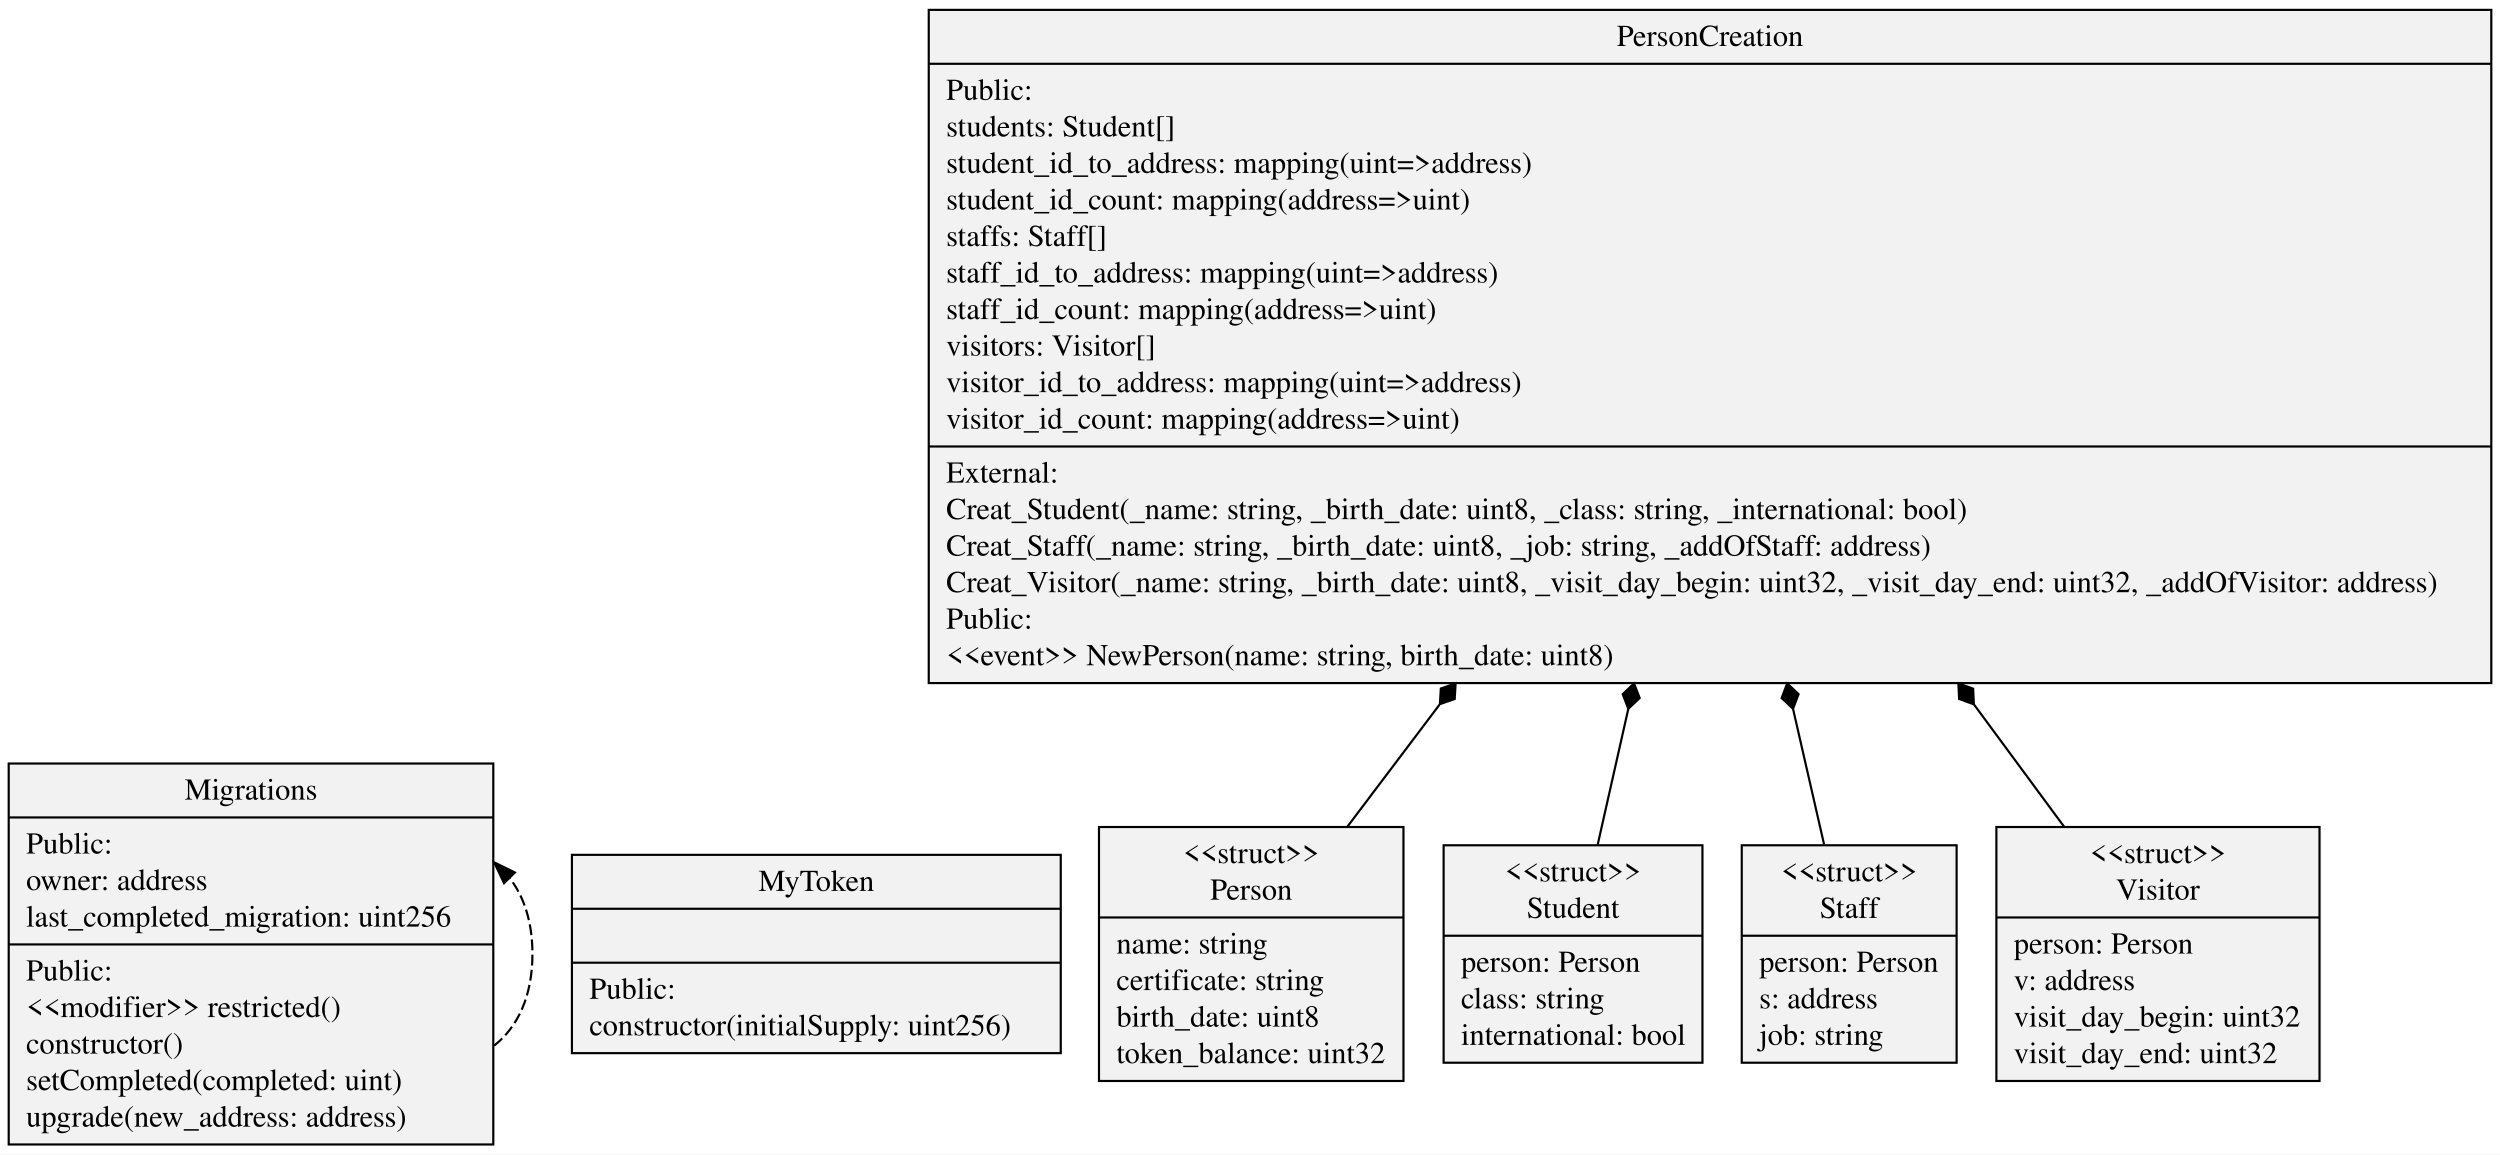
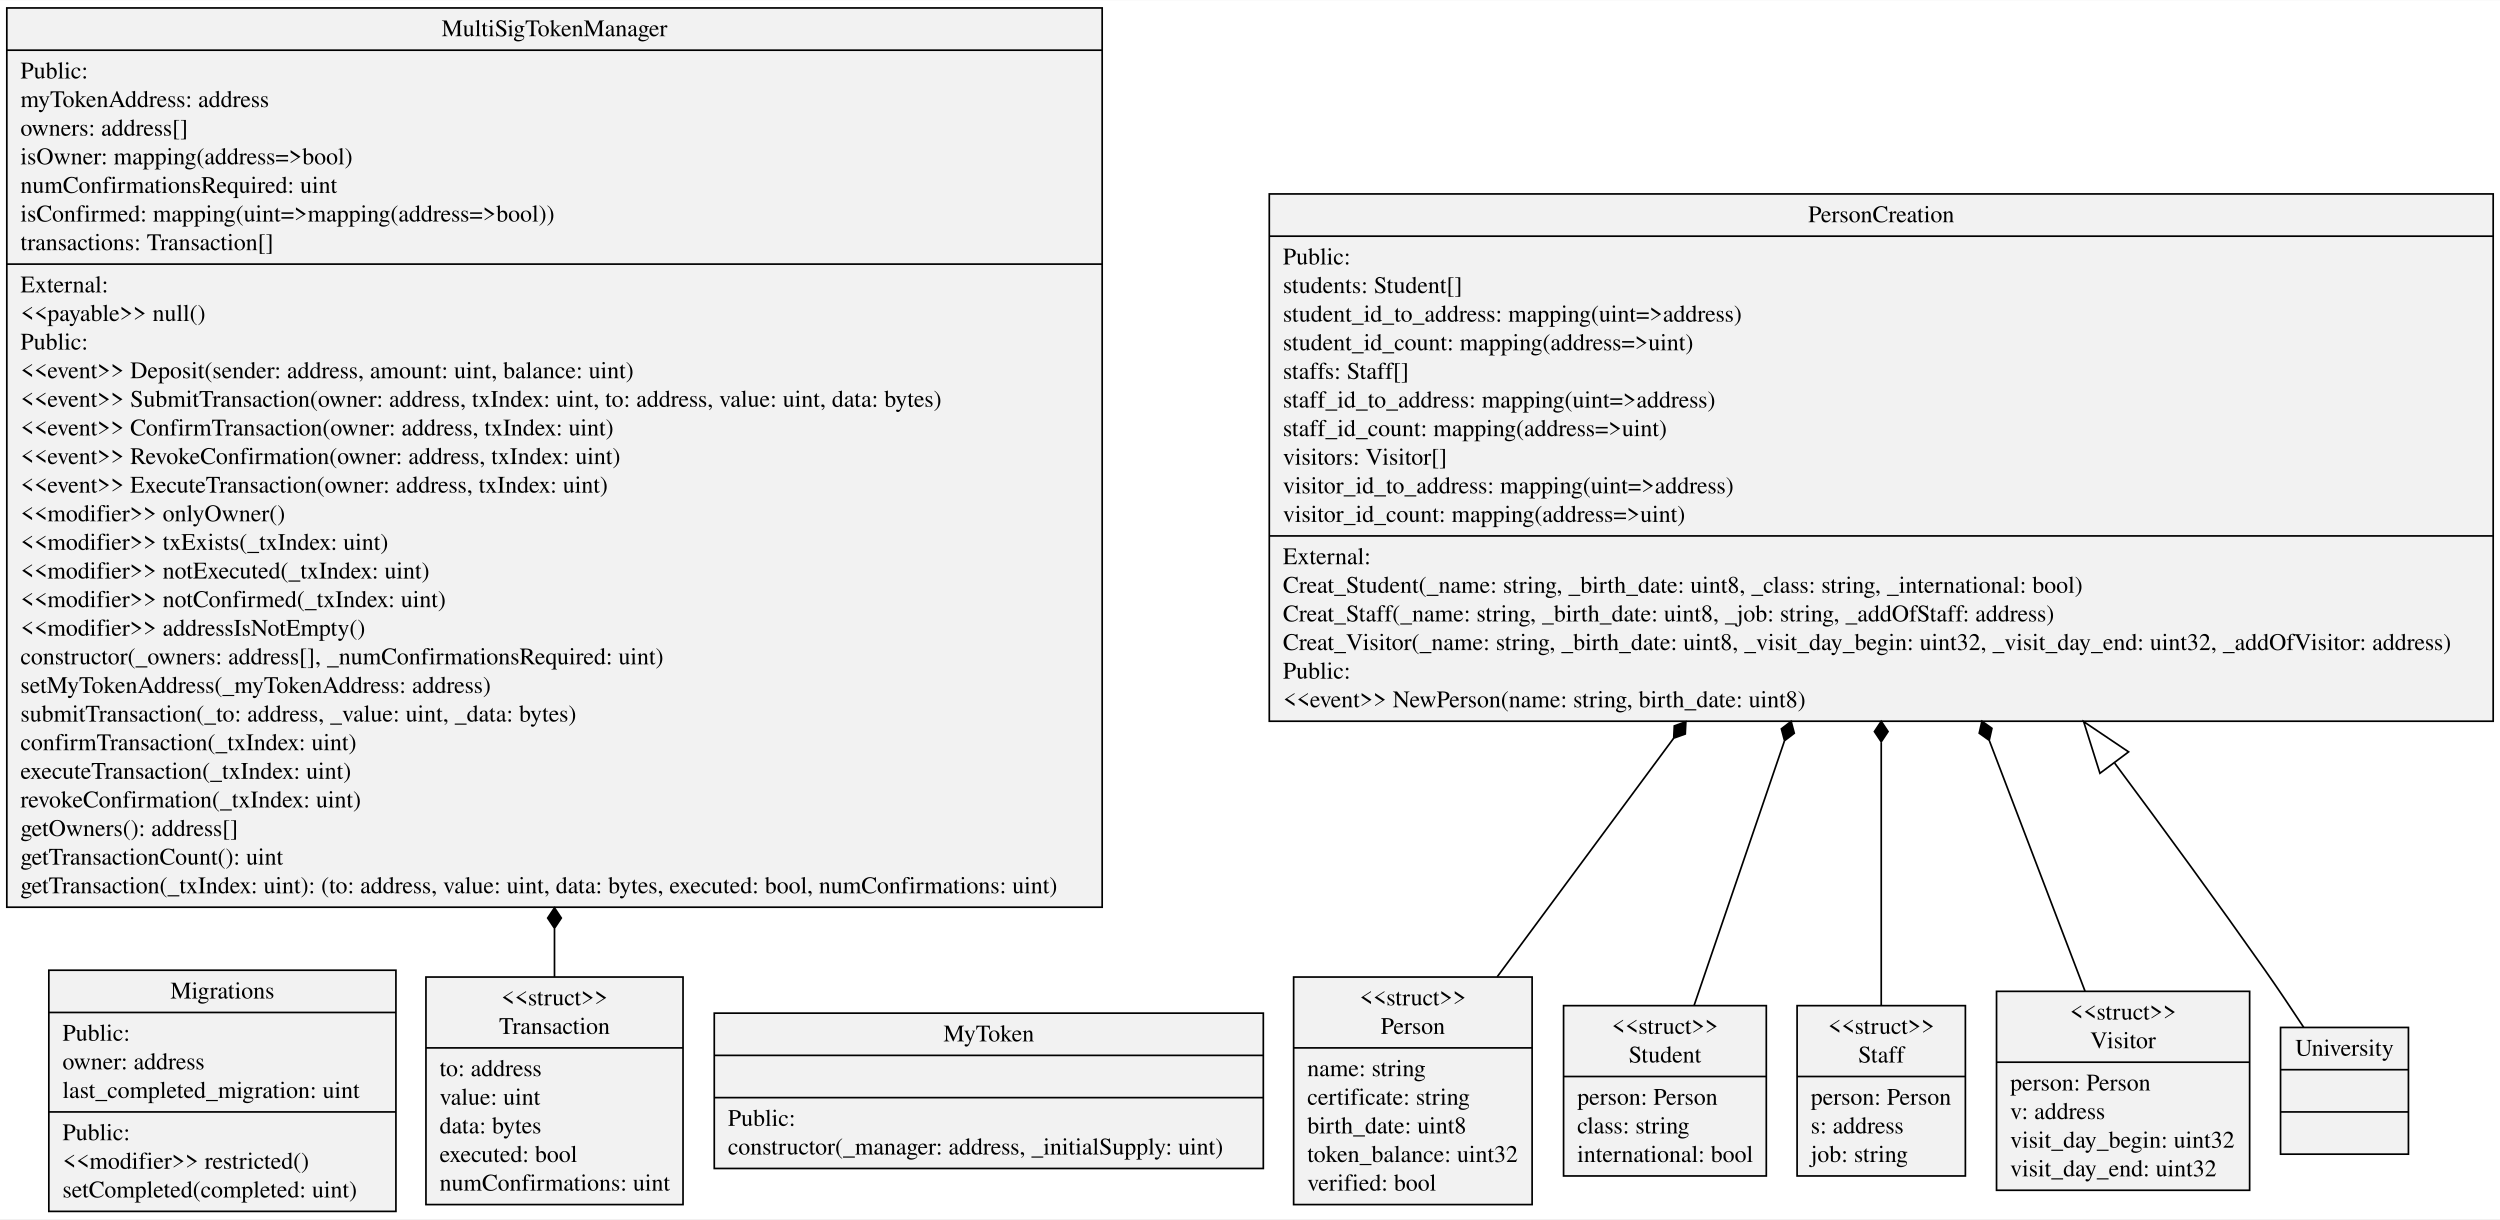
- <svg xmlns="http://www.w3.org/2000/svg" width="1150pt" height="531pt" viewBox="0.00 0.00 1149.74 530.80">
-   <g id="graph0" class="graph" transform="scale(1 1) rotate(0) translate(4 526.8)">
-     <polygon fill="#ffffff" stroke="transparent" points="-4,4 -4,-526.8 1145.739,-526.8 1145.739,4 -4,4" />
+ <svg xmlns="http://www.w3.org/2000/svg" width="1468pt" height="716pt" viewBox="0.00 0.00 1467.88 715.60">
+   <g id="graph0" class="graph" transform="scale(1 1) rotate(0) translate(4 711.6)">
+     <polygon fill="#ffffff" stroke="transparent" points="-4,4 -4,-711.6 1463.878,-711.6 1463.878,4 -4,4" />
    <g id="node1" class="node">
-       <polygon fill="#f2f2f2" stroke="#000000" points="0,-.5 0,-175.7 222.865,-175.7 222.865,-.5 0,-.5" />
-       <text text-anchor="middle" x="111.433" y="-159.1" font-family="Times,serif" font-size="14.00" fill="#000000">Migrations</text>
-       <polyline fill="none" stroke="#000000" points="0,-150.9 222.865,-150.9 " />
-       <text text-anchor="start" x="8" y="-134.3" font-family="Times,serif" font-size="14.00" fill="#000000">Public:</text>
-       <text text-anchor="start" x="8" y="-117.5" font-family="Times,serif" font-size="14.00" fill="#000000">   owner: address</text>
-       <text text-anchor="start" x="8" y="-100.7" font-family="Times,serif" font-size="14.00" fill="#000000">   last_completed_migration: uint256</text>
-       <polyline fill="none" stroke="#000000" points="0,-92.5 222.865,-92.5 " />
-       <text text-anchor="start" x="8" y="-75.9" font-family="Times,serif" font-size="14.00" fill="#000000">Public:</text>
-       <text text-anchor="start" x="8" y="-59.1" font-family="Times,serif" font-size="14.00" fill="#000000">    &lt;&lt;modifier&gt;&gt; restricted()</text>
-       <text text-anchor="start" x="8" y="-42.3" font-family="Times,serif" font-size="14.00" fill="#000000">    constructor()</text>
-       <text text-anchor="start" x="8" y="-25.5" font-family="Times,serif" font-size="14.00" fill="#000000">    setCompleted(completed: uint)</text>
-       <text text-anchor="start" x="8" y="-8.7" font-family="Times,serif" font-size="14.00" fill="#000000">    upgrade(new_address: address)</text>
+       <polygon fill="#f2f2f2" stroke="#000000" points="24.673,-.5 24.673,-142.1 228.469,-142.1 228.469,-.5 24.673,-.5" />
+       <text text-anchor="middle" x="126.571" y="-125.5" font-family="Times,serif" font-size="14.00" fill="#000000">Migrations</text>
+       <polyline fill="none" stroke="#000000" points="24.673,-117.3 228.469,-117.3 " />
+       <text text-anchor="start" x="32.673" y="-100.7" font-family="Times,serif" font-size="14.00" fill="#000000">Public:</text>
+       <text text-anchor="start" x="32.673" y="-83.9" font-family="Times,serif" font-size="14.00" fill="#000000">   owner: address</text>
+       <text text-anchor="start" x="32.673" y="-67.1" font-family="Times,serif" font-size="14.00" fill="#000000">   last_completed_migration: uint</text>
+       <polyline fill="none" stroke="#000000" points="24.673,-58.9 228.469,-58.9 " />
+       <text text-anchor="start" x="32.673" y="-42.3" font-family="Times,serif" font-size="14.00" fill="#000000">Public:</text>
+       <text text-anchor="start" x="32.673" y="-25.5" font-family="Times,serif" font-size="14.00" fill="#000000">    &lt;&lt;modifier&gt;&gt; restricted()</text>
+       <text text-anchor="start" x="32.673" y="-8.7" font-family="Times,serif" font-size="14.00" fill="#000000">    setCompleted(completed: uint)</text>
+     </g>
+     <g id="node2" class="node">
+       <polygon fill="#f2f2f2" stroke="#000000" points="0,-179.1 0,-707.1 643.143,-707.1 643.143,-179.1 0,-179.1" />
+       <text text-anchor="middle" x="321.571" y="-690.5" font-family="Times,serif" font-size="14.00" fill="#000000">MultiSigTokenManager</text>
+       <polyline fill="none" stroke="#000000" points="0,-682.3 643.143,-682.3 " />
+       <text text-anchor="start" x="8" y="-665.7" font-family="Times,serif" font-size="14.00" fill="#000000">Public:</text>
+       <text text-anchor="start" x="8" y="-648.9" font-family="Times,serif" font-size="14.00" fill="#000000">   myTokenAddress: address</text>
+       <text text-anchor="start" x="8" y="-632.1" font-family="Times,serif" font-size="14.00" fill="#000000">   owners: address[]</text>
+       <text text-anchor="start" x="8" y="-615.3" font-family="Times,serif" font-size="14.00" fill="#000000">   isOwner: mapping(address=&gt;bool)</text>
+       <text text-anchor="start" x="8" y="-598.5" font-family="Times,serif" font-size="14.00" fill="#000000">   numConfirmationsRequired: uint</text>
+       <text text-anchor="start" x="8" y="-581.7" font-family="Times,serif" font-size="14.00" fill="#000000">   isConfirmed: mapping(uint=&gt;mapping(address=&gt;bool))</text>
+       <text text-anchor="start" x="8" y="-564.9" font-family="Times,serif" font-size="14.00" fill="#000000">   transactions: Transaction[]</text>
+       <polyline fill="none" stroke="#000000" points="0,-556.7 643.143,-556.7 " />
+       <text text-anchor="start" x="8" y="-540.1" font-family="Times,serif" font-size="14.00" fill="#000000">External:</text>
+       <text text-anchor="start" x="8" y="-523.3" font-family="Times,serif" font-size="14.00" fill="#000000">    &lt;&lt;payable&gt;&gt; null()</text>
+       <text text-anchor="start" x="8" y="-506.5" font-family="Times,serif" font-size="14.00" fill="#000000">Public:</text>
+       <text text-anchor="start" x="8" y="-489.7" font-family="Times,serif" font-size="14.00" fill="#000000">    &lt;&lt;event&gt;&gt; Deposit(sender: address, amount: uint, balance: uint)</text>
+       <text text-anchor="start" x="8" y="-472.9" font-family="Times,serif" font-size="14.00" fill="#000000">    &lt;&lt;event&gt;&gt; SubmitTransaction(owner: address, txIndex: uint, to: address, value: uint, data: bytes)</text>
+       <text text-anchor="start" x="8" y="-456.1" font-family="Times,serif" font-size="14.00" fill="#000000">    &lt;&lt;event&gt;&gt; ConfirmTransaction(owner: address, txIndex: uint)</text>
+       <text text-anchor="start" x="8" y="-439.3" font-family="Times,serif" font-size="14.00" fill="#000000">    &lt;&lt;event&gt;&gt; RevokeConfirmation(owner: address, txIndex: uint)</text>
+       <text text-anchor="start" x="8" y="-422.5" font-family="Times,serif" font-size="14.00" fill="#000000">    &lt;&lt;event&gt;&gt; ExecuteTransaction(owner: address, txIndex: uint)</text>
+       <text text-anchor="start" x="8" y="-405.7" font-family="Times,serif" font-size="14.00" fill="#000000">    &lt;&lt;modifier&gt;&gt; onlyOwner()</text>
+       <text text-anchor="start" x="8" y="-388.9" font-family="Times,serif" font-size="14.00" fill="#000000">    &lt;&lt;modifier&gt;&gt; txExists(_txIndex: uint)</text>
+       <text text-anchor="start" x="8" y="-372.1" font-family="Times,serif" font-size="14.00" fill="#000000">    &lt;&lt;modifier&gt;&gt; notExecuted(_txIndex: uint)</text>
+       <text text-anchor="start" x="8" y="-355.3" font-family="Times,serif" font-size="14.00" fill="#000000">    &lt;&lt;modifier&gt;&gt; notConfirmed(_txIndex: uint)</text>
+       <text text-anchor="start" x="8" y="-338.5" font-family="Times,serif" font-size="14.00" fill="#000000">    &lt;&lt;modifier&gt;&gt; addressIsNotEmpty()</text>
+       <text text-anchor="start" x="8" y="-321.7" font-family="Times,serif" font-size="14.00" fill="#000000">    constructor(_owners: address[], _numConfirmationsRequired: uint)</text>
+       <text text-anchor="start" x="8" y="-304.9" font-family="Times,serif" font-size="14.00" fill="#000000">    setMyTokenAddress(_myTokenAddress: address)</text>
+       <text text-anchor="start" x="8" y="-288.1" font-family="Times,serif" font-size="14.00" fill="#000000">    submitTransaction(_to: address, _value: uint, _data: bytes)</text>
+       <text text-anchor="start" x="8" y="-271.3" font-family="Times,serif" font-size="14.00" fill="#000000">    confirmTransaction(_txIndex: uint)</text>
+       <text text-anchor="start" x="8" y="-254.5" font-family="Times,serif" font-size="14.00" fill="#000000">    executeTransaction(_txIndex: uint)</text>
+       <text text-anchor="start" x="8" y="-237.7" font-family="Times,serif" font-size="14.00" fill="#000000">    revokeConfirmation(_txIndex: uint)</text>
+       <text text-anchor="start" x="8" y="-220.9" font-family="Times,serif" font-size="14.00" fill="#000000">    getOwners(): address[]</text>
+       <text text-anchor="start" x="8" y="-204.1" font-family="Times,serif" font-size="14.00" fill="#000000">    getTransactionCount(): uint</text>
+       <text text-anchor="start" x="8" y="-187.3" font-family="Times,serif" font-size="14.00" fill="#000000">    getTransaction(_txIndex: uint): (to: address, value: uint, data: bytes, executed: bool, numConfirmations: uint)</text>
+     </g>
+     <g id="node3" class="node">
+       <polygon fill="#f2f2f2" stroke="#000000" points="246.1,-4.5 246.1,-138.1 397.042,-138.1 397.042,-4.5 246.1,-4.5" />
+       <text text-anchor="middle" x="321.571" y="-121.5" font-family="Times,serif" font-size="14.00" fill="#000000">&lt;&lt;struct&gt;&gt;</text>
+       <text text-anchor="middle" x="321.571" y="-104.7" font-family="Times,serif" font-size="14.00" fill="#000000">Transaction</text>
+       <polyline fill="none" stroke="#000000" points="246.1,-96.5 397.042,-96.5 " />
+       <text text-anchor="start" x="254.1" y="-79.9" font-family="Times,serif" font-size="14.00" fill="#000000">to: address</text>
+       <text text-anchor="start" x="254.1" y="-63.1" font-family="Times,serif" font-size="14.00" fill="#000000">value: uint</text>
+       <text text-anchor="start" x="254.1" y="-46.3" font-family="Times,serif" font-size="14.00" fill="#000000">data: bytes</text>
+       <text text-anchor="start" x="254.1" y="-29.5" font-family="Times,serif" font-size="14.00" fill="#000000">executed: bool</text>
+       <text text-anchor="start" x="254.1" y="-12.7" font-family="Times,serif" font-size="14.00" fill="#000000">numConfirmations: uint</text>
+     </g>
+     <g id="edge1" class="edge">
+       <path fill="none" stroke="#000000" d="M321.571,-138.2C321.571,-147.044 321.571,-156.507 321.571,-166.428" />
+       <polygon fill="#000000" stroke="#000000" points="321.571,-166.745 325.571,-172.745 321.571,-178.745 317.571,-172.745 321.571,-166.745" />
+     </g>
+     <g id="node4" class="node">
+       <polygon fill="#f2f2f2" stroke="#000000" points="415.384,-25.7 415.384,-116.9 737.759,-116.9 737.759,-25.7 415.384,-25.7" />
+       <text text-anchor="middle" x="576.571" y="-100.3" font-family="Times,serif" font-size="14.00" fill="#000000">MyToken</text>
+       <polyline fill="none" stroke="#000000" points="415.384,-92.1 737.759,-92.1 " />
+       <text text-anchor="middle" x="576.571" y="-75.5" font-family="Times,serif" font-size="14.00" fill="#000000"> </text>
+       <polyline fill="none" stroke="#000000" points="415.384,-67.3 737.759,-67.3 " />
+       <text text-anchor="start" x="423.384" y="-50.7" font-family="Times,serif" font-size="14.00" fill="#000000">Public:</text>
+       <text text-anchor="start" x="423.384" y="-33.9" font-family="Times,serif" font-size="14.00" fill="#000000">    constructor(_manager: address, _initialSupply: uint)</text>
+     </g>
+     <g id="node5" class="node">
+       <polygon fill="#f2f2f2" stroke="#000000" points="741.265,-288.3 741.265,-597.9 1459.878,-597.9 1459.878,-288.3 741.265,-288.3" />
+       <text text-anchor="middle" x="1100.571" y="-581.3" font-family="Times,serif" font-size="14.00" fill="#000000">PersonCreation</text>
+       <polyline fill="none" stroke="#000000" points="741.265,-573.1 1459.878,-573.1 " />
+       <text text-anchor="start" x="749.265" y="-556.5" font-family="Times,serif" font-size="14.00" fill="#000000">Public:</text>
+       <text text-anchor="start" x="749.265" y="-539.7" font-family="Times,serif" font-size="14.00" fill="#000000">   students: Student[]</text>
+       <text text-anchor="start" x="749.265" y="-522.9" font-family="Times,serif" font-size="14.00" fill="#000000">   student_id_to_address: mapping(uint=&gt;address)</text>
+       <text text-anchor="start" x="749.265" y="-506.1" font-family="Times,serif" font-size="14.00" fill="#000000">   student_id_count: mapping(address=&gt;uint)</text>
+       <text text-anchor="start" x="749.265" y="-489.3" font-family="Times,serif" font-size="14.00" fill="#000000">   staffs: Staff[]</text>
+       <text text-anchor="start" x="749.265" y="-472.5" font-family="Times,serif" font-size="14.00" fill="#000000">   staff_id_to_address: mapping(uint=&gt;address)</text>
+       <text text-anchor="start" x="749.265" y="-455.7" font-family="Times,serif" font-size="14.00" fill="#000000">   staff_id_count: mapping(address=&gt;uint)</text>
+       <text text-anchor="start" x="749.265" y="-438.9" font-family="Times,serif" font-size="14.00" fill="#000000">   visitors: Visitor[]</text>
+       <text text-anchor="start" x="749.265" y="-422.1" font-family="Times,serif" font-size="14.00" fill="#000000">   visitor_id_to_address: mapping(uint=&gt;address)</text>
+       <text text-anchor="start" x="749.265" y="-405.3" font-family="Times,serif" font-size="14.00" fill="#000000">   visitor_id_count: mapping(address=&gt;uint)</text>
+       <polyline fill="none" stroke="#000000" points="741.265,-397.1 1459.878,-397.1 " />
+       <text text-anchor="start" x="749.265" y="-380.5" font-family="Times,serif" font-size="14.00" fill="#000000">External:</text>
+       <text text-anchor="start" x="749.265" y="-363.7" font-family="Times,serif" font-size="14.00" fill="#000000">    Creat_Student(_name: string, _birth_date: uint8, _class: string, _international: bool)</text>
+       <text text-anchor="start" x="749.265" y="-346.9" font-family="Times,serif" font-size="14.00" fill="#000000">    Creat_Staff(_name: string, _birth_date: uint8, _job: string, _addOfStaff: address)</text>
+       <text text-anchor="start" x="749.265" y="-330.1" font-family="Times,serif" font-size="14.00" fill="#000000">    Creat_Visitor(_name: string, _birth_date: uint8, _visit_day_begin: uint32, _visit_day_end: uint32, _addOfVisitor: address)</text>
+       <text text-anchor="start" x="749.265" y="-313.3" font-family="Times,serif" font-size="14.00" fill="#000000">Public:</text>
+       <text text-anchor="start" x="749.265" y="-296.5" font-family="Times,serif" font-size="14.00" fill="#000000">    &lt;&lt;event&gt;&gt; NewPerson(name: string, birth_date: uint8)</text>
+     </g>
+     <g id="node6" class="node">
+       <polygon fill="#f2f2f2" stroke="#000000" points="755.558,-4.5 755.558,-138.1 895.584,-138.1 895.584,-4.5 755.558,-4.5" />
+       <text text-anchor="middle" x="825.571" y="-121.5" font-family="Times,serif" font-size="14.00" fill="#000000">&lt;&lt;struct&gt;&gt;</text>
+       <text text-anchor="middle" x="825.571" y="-104.7" font-family="Times,serif" font-size="14.00" fill="#000000">Person</text>
+       <polyline fill="none" stroke="#000000" points="755.558,-96.5 895.584,-96.5 " />
+       <text text-anchor="start" x="763.558" y="-79.9" font-family="Times,serif" font-size="14.00" fill="#000000">name: string</text>
+       <text text-anchor="start" x="763.558" y="-63.1" font-family="Times,serif" font-size="14.00" fill="#000000">certificate: string</text>
+       <text text-anchor="start" x="763.558" y="-46.3" font-family="Times,serif" font-size="14.00" fill="#000000">birth_date: uint8</text>
+       <text text-anchor="start" x="763.558" y="-29.5" font-family="Times,serif" font-size="14.00" fill="#000000">token_balance: uint32</text>
+       <text text-anchor="start" x="763.558" y="-12.7" font-family="Times,serif" font-size="14.00" fill="#000000">verified: bool</text>
+     </g>
+     <g id="edge2" class="edge">
+       <path fill="none" stroke="#000000" d="M875.053,-138.2C904.048,-177.4 942.051,-228.78 978.575,-278.161" />
+       <polygon fill="#000000" stroke="#000000" points="978.721,-278.359 985.505,-280.804 985.857,-288.006 979.073,-285.561 978.721,-278.359" />
+     </g>
+     <g id="node7" class="node">
+       <polygon fill="#f2f2f2" stroke="#000000" points="914.052,-21.3 914.052,-121.3 1033.091,-121.3 1033.091,-21.3 914.052,-21.3" />
+       <text text-anchor="middle" x="973.571" y="-104.7" font-family="Times,serif" font-size="14.00" fill="#000000">&lt;&lt;struct&gt;&gt;</text>
+       <text text-anchor="middle" x="973.571" y="-87.9" font-family="Times,serif" font-size="14.00" fill="#000000">Student</text>
+       <polyline fill="none" stroke="#000000" points="914.052,-79.7 1033.091,-79.7 " />
+       <text text-anchor="start" x="922.052" y="-63.1" font-family="Times,serif" font-size="14.00" fill="#000000">person: Person</text>
+       <text text-anchor="start" x="922.052" y="-46.3" font-family="Times,serif" font-size="14.00" fill="#000000">class: string</text>
+       <text text-anchor="start" x="922.052" y="-29.5" font-family="Times,serif" font-size="14.00" fill="#000000">international: bool</text>
+     </g>
+     <g id="edge3" class="edge">
+       <path fill="none" stroke="#000000" d="M990.699,-121.443C1004.413,-161.59 1024.471,-220.311 1043.708,-276.628" />
+       <polygon fill="#000000" stroke="#000000" points="1043.791,-276.871 1049.515,-281.256 1047.669,-288.227 1041.945,-283.842 1043.791,-276.871" />
+     </g>
+     <g id="node8" class="node">
+       <polygon fill="#f2f2f2" stroke="#000000" points="1051.165,-21.3 1051.165,-121.3 1149.978,-121.3 1149.978,-21.3 1051.165,-21.3" />
+       <text text-anchor="middle" x="1100.571" y="-104.7" font-family="Times,serif" font-size="14.00" fill="#000000">&lt;&lt;struct&gt;&gt;</text>
+       <text text-anchor="middle" x="1100.571" y="-87.9" font-family="Times,serif" font-size="14.00" fill="#000000">Staff</text>
+       <polyline fill="none" stroke="#000000" points="1051.165,-79.7 1149.978,-79.7 " />
+       <text text-anchor="start" x="1059.165" y="-63.1" font-family="Times,serif" font-size="14.00" fill="#000000">person: Person</text>
+       <text text-anchor="start" x="1059.165" y="-46.3" font-family="Times,serif" font-size="14.00" fill="#000000">s: address</text>
+       <text text-anchor="start" x="1059.165" y="-29.5" font-family="Times,serif" font-size="14.00" fill="#000000">job: string</text>
+     </g>
+     <g id="edge4" class="edge">
+       <path fill="none" stroke="#000000" d="M1100.571,-121.443C1100.571,-161.422 1100.571,-219.821 1100.571,-275.923" />
+       <polygon fill="#000000" stroke="#000000" points="1100.571,-276.227 1104.571,-282.227 1100.571,-288.227 1096.571,-282.227 1100.571,-276.227" />
+     </g>
+     <g id="node9" class="node">
+       <polygon fill="#f2f2f2" stroke="#000000" points="1168.267,-12.9 1168.267,-129.7 1316.875,-129.7 1316.875,-12.9 1168.267,-12.9" />
+       <text text-anchor="middle" x="1242.571" y="-113.1" font-family="Times,serif" font-size="14.00" fill="#000000">&lt;&lt;struct&gt;&gt;</text>
+       <text text-anchor="middle" x="1242.571" y="-96.3" font-family="Times,serif" font-size="14.00" fill="#000000">Visitor</text>
+       <polyline fill="none" stroke="#000000" points="1168.267,-88.1 1316.875,-88.1 " />
+       <text text-anchor="start" x="1176.267" y="-71.5" font-family="Times,serif" font-size="14.00" fill="#000000">person: Person</text>
+       <text text-anchor="start" x="1176.267" y="-54.7" font-family="Times,serif" font-size="14.00" fill="#000000">v: address</text>
+       <text text-anchor="start" x="1176.267" y="-37.9" font-family="Times,serif" font-size="14.00" fill="#000000">visit_day_begin: uint32</text>
+       <text text-anchor="start" x="1176.267" y="-21.1" font-family="Times,serif" font-size="14.00" fill="#000000">visit_day_end: uint32</text>
    </g>
    <g id="edge5" class="edge">
-       <path fill="none" stroke="#000000" stroke-dasharray="5,2" d="M223.268,-45.952C234.04,-54.504 240.865,-68.553 240.865,-88.1 240.865,-102.913 236.946,-114.569 230.359,-123.067" />
-       <polygon fill="#000000" stroke="#000000" points="227.804,-120.673 223.268,-130.248 232.785,-125.592 227.804,-120.673" />
+       <path fill="none" stroke="#000000" d="M1220.228,-129.803C1205.056,-169.526 1184.174,-224.203 1164.097,-276.77" />
+       <polygon fill="#000000" stroke="#000000" points="1163.975,-277.09 1165.571,-284.122 1159.693,-288.3 1158.098,-281.268 1163.975,-277.09" />
    </g>
-     <g id="node2" class="node">
-       <polygon fill="#f2f2f2" stroke="#000000" points="259.028,-42.5 259.028,-133.7 483.838,-133.7 483.838,-42.5 259.028,-42.5" />
-       <text text-anchor="middle" x="371.433" y="-117.1" font-family="Times,serif" font-size="14.00" fill="#000000">MyToken</text>
-       <polyline fill="none" stroke="#000000" points="259.028,-108.9 483.838,-108.9 " />
-       <text text-anchor="middle" x="371.433" y="-92.3" font-family="Times,serif" font-size="14.00" fill="#000000"> </text>
-       <polyline fill="none" stroke="#000000" points="259.028,-84.1 483.838,-84.1 " />
-       <text text-anchor="start" x="267.028" y="-67.5" font-family="Times,serif" font-size="14.00" fill="#000000">Public:</text>
-       <text text-anchor="start" x="267.028" y="-50.7" font-family="Times,serif" font-size="14.00" fill="#000000">    constructor(initialSupply: uint256)</text>
+     <g id="node10" class="node">
+       <polygon fill="#f2f2f2" stroke="#000000" points="1335.022,-34.1 1335.022,-108.5 1410.12,-108.5 1410.12,-34.1 1335.022,-34.1" />
+       <text text-anchor="middle" x="1372.571" y="-91.9" font-family="Times,serif" font-size="14.00" fill="#000000">University</text>
+       <polyline fill="none" stroke="#000000" points="1335.022,-83.7 1410.12,-83.7 " />
+       <text text-anchor="middle" x="1372.571" y="-67.1" font-family="Times,serif" font-size="14.00" fill="#000000"> </text>
+       <polyline fill="none" stroke="#000000" points="1335.022,-58.9 1410.12,-58.9 " />
+       <text text-anchor="middle" x="1372.571" y="-42.3" font-family="Times,serif" font-size="14.00" fill="#000000"> </text>
    </g>
-     <g id="node3" class="node">
-       <polygon fill="#f2f2f2" stroke="#000000" points="423.127,-212.7 423.127,-522.3 1141.739,-522.3 1141.739,-212.7 423.127,-212.7" />
-       <text text-anchor="middle" x="782.433" y="-505.7" font-family="Times,serif" font-size="14.00" fill="#000000">PersonCreation</text>
-       <polyline fill="none" stroke="#000000" points="423.127,-497.5 1141.739,-497.5 " />
-       <text text-anchor="start" x="431.127" y="-480.9" font-family="Times,serif" font-size="14.00" fill="#000000">Public:</text>
-       <text text-anchor="start" x="431.127" y="-464.1" font-family="Times,serif" font-size="14.00" fill="#000000">   students: Student[]</text>
-       <text text-anchor="start" x="431.127" y="-447.3" font-family="Times,serif" font-size="14.00" fill="#000000">   student_id_to_address: mapping(uint=&gt;address)</text>
-       <text text-anchor="start" x="431.127" y="-430.5" font-family="Times,serif" font-size="14.00" fill="#000000">   student_id_count: mapping(address=&gt;uint)</text>
-       <text text-anchor="start" x="431.127" y="-413.7" font-family="Times,serif" font-size="14.00" fill="#000000">   staffs: Staff[]</text>
-       <text text-anchor="start" x="431.127" y="-396.9" font-family="Times,serif" font-size="14.00" fill="#000000">   staff_id_to_address: mapping(uint=&gt;address)</text>
-       <text text-anchor="start" x="431.127" y="-380.1" font-family="Times,serif" font-size="14.00" fill="#000000">   staff_id_count: mapping(address=&gt;uint)</text>
-       <text text-anchor="start" x="431.127" y="-363.3" font-family="Times,serif" font-size="14.00" fill="#000000">   visitors: Visitor[]</text>
-       <text text-anchor="start" x="431.127" y="-346.5" font-family="Times,serif" font-size="14.00" fill="#000000">   visitor_id_to_address: mapping(uint=&gt;address)</text>
-       <text text-anchor="start" x="431.127" y="-329.7" font-family="Times,serif" font-size="14.00" fill="#000000">   visitor_id_count: mapping(address=&gt;uint)</text>
-       <polyline fill="none" stroke="#000000" points="423.127,-321.5 1141.739,-321.5 " />
-       <text text-anchor="start" x="431.127" y="-304.9" font-family="Times,serif" font-size="14.00" fill="#000000">External:</text>
-       <text text-anchor="start" x="431.127" y="-288.1" font-family="Times,serif" font-size="14.00" fill="#000000">    Creat_Student(_name: string, _birth_date: uint8, _class: string, _international: bool)</text>
-       <text text-anchor="start" x="431.127" y="-271.3" font-family="Times,serif" font-size="14.00" fill="#000000">    Creat_Staff(_name: string, _birth_date: uint8, _job: string, _addOfStaff: address)</text>
-       <text text-anchor="start" x="431.127" y="-254.5" font-family="Times,serif" font-size="14.00" fill="#000000">    Creat_Visitor(_name: string, _birth_date: uint8, _visit_day_begin: uint32, _visit_day_end: uint32, _addOfVisitor: address)</text>
-       <text text-anchor="start" x="431.127" y="-237.7" font-family="Times,serif" font-size="14.00" fill="#000000">Public:</text>
-       <text text-anchor="start" x="431.127" y="-220.9" font-family="Times,serif" font-size="14.00" fill="#000000">    &lt;&lt;event&gt;&gt; NewPerson(name: string, birth_date: uint8)</text>
-     </g>
-     <g id="node4" class="node">
-       <polygon fill="#f2f2f2" stroke="#000000" points="501.42,-29.7 501.42,-146.5 641.446,-146.5 641.446,-29.7 501.42,-29.7" />
-       <text text-anchor="middle" x="571.433" y="-129.9" font-family="Times,serif" font-size="14.00" fill="#000000">&lt;&lt;struct&gt;&gt;</text>
-       <text text-anchor="middle" x="571.433" y="-113.1" font-family="Times,serif" font-size="14.00" fill="#000000">Person</text>
-       <polyline fill="none" stroke="#000000" points="501.42,-104.9 641.446,-104.9 " />
-       <text text-anchor="start" x="509.42" y="-88.3" font-family="Times,serif" font-size="14.00" fill="#000000">name: string</text>
-       <text text-anchor="start" x="509.42" y="-71.5" font-family="Times,serif" font-size="14.00" fill="#000000">certificate: string</text>
-       <text text-anchor="start" x="509.42" y="-54.7" font-family="Times,serif" font-size="14.00" fill="#000000">birth_date: uint8</text>
-       <text text-anchor="start" x="509.42" y="-37.9" font-family="Times,serif" font-size="14.00" fill="#000000">token_balance: uint32</text>
-     </g>
-     <g id="edge1" class="edge">
-       <path fill="none" stroke="#000000" d="M615.665,-146.671C628.387,-163.517 642.927,-182.771 658.001,-202.731" />
-       <polygon fill="#000000" stroke="#000000" points="658.206,-203.003 665.014,-205.38 665.438,-212.579 658.63,-210.202 658.206,-203.003" />
-     </g>
-     <g id="node5" class="node">
-       <polygon fill="#f2f2f2" stroke="#000000" points="659.913,-38.1 659.913,-138.1 778.952,-138.1 778.952,-38.1 659.913,-38.1" />
-       <text text-anchor="middle" x="719.433" y="-121.5" font-family="Times,serif" font-size="14.00" fill="#000000">&lt;&lt;struct&gt;&gt;</text>
-       <text text-anchor="middle" x="719.433" y="-104.7" font-family="Times,serif" font-size="14.00" fill="#000000">Student</text>
-       <polyline fill="none" stroke="#000000" points="659.913,-96.5 778.952,-96.5 " />
-       <text text-anchor="start" x="667.913" y="-79.9" font-family="Times,serif" font-size="14.00" fill="#000000">person: Person</text>
-       <text text-anchor="start" x="667.913" y="-63.1" font-family="Times,serif" font-size="14.00" fill="#000000">class: string</text>
-       <text text-anchor="start" x="667.913" y="-46.3" font-family="Times,serif" font-size="14.00" fill="#000000">international: bool</text>
-     </g>
-     <g id="edge2" class="edge">
-       <path fill="none" stroke="#000000" d="M730.769,-138.374C734.856,-156.502 739.726,-178.097 744.816,-200.675" />
-       <polygon fill="#000000" stroke="#000000" points="744.856,-200.852 750.078,-205.825 747.496,-212.558 742.274,-207.585 744.856,-200.852" />
-     </g>
-     <g id="node6" class="node">
-       <polygon fill="#f2f2f2" stroke="#000000" points="797.026,-38.1 797.026,-138.1 895.839,-138.1 895.839,-38.1 797.026,-38.1" />
-       <text text-anchor="middle" x="846.433" y="-121.5" font-family="Times,serif" font-size="14.00" fill="#000000">&lt;&lt;struct&gt;&gt;</text>
-       <text text-anchor="middle" x="846.433" y="-104.7" font-family="Times,serif" font-size="14.00" fill="#000000">Staff</text>
-       <polyline fill="none" stroke="#000000" points="797.026,-96.5 895.839,-96.5 " />
-       <text text-anchor="start" x="805.026" y="-79.9" font-family="Times,serif" font-size="14.00" fill="#000000">person: Person</text>
-       <text text-anchor="start" x="805.026" y="-63.1" font-family="Times,serif" font-size="14.00" fill="#000000">s: address</text>
-       <text text-anchor="start" x="805.026" y="-46.3" font-family="Times,serif" font-size="14.00" fill="#000000">job: string</text>
-     </g>
-     <g id="edge3" class="edge">
-       <path fill="none" stroke="#000000" d="M834.917,-138.374C830.764,-156.502 825.818,-178.097 820.646,-200.675" />
-       <polygon fill="#000000" stroke="#000000" points="820.604,-200.861 823.163,-207.602 817.924,-212.558 815.365,-205.816 820.604,-200.861" />
-     </g>
-     <g id="node7" class="node">
-       <polygon fill="#f2f2f2" stroke="#000000" points="914.129,-29.7 914.129,-146.5 1062.737,-146.5 1062.737,-29.7 914.129,-29.7" />
-       <text text-anchor="middle" x="988.433" y="-129.9" font-family="Times,serif" font-size="14.00" fill="#000000">&lt;&lt;struct&gt;&gt;</text>
-       <text text-anchor="middle" x="988.433" y="-113.1" font-family="Times,serif" font-size="14.00" fill="#000000">Visitor</text>
-       <polyline fill="none" stroke="#000000" points="914.129,-104.9 1062.737,-104.9 " />
-       <text text-anchor="start" x="922.129" y="-88.3" font-family="Times,serif" font-size="14.00" fill="#000000">person: Person</text>
-       <text text-anchor="start" x="922.129" y="-71.5" font-family="Times,serif" font-size="14.00" fill="#000000">v: address</text>
-       <text text-anchor="start" x="922.129" y="-54.7" font-family="Times,serif" font-size="14.00" fill="#000000">visit_day_begin: uint32</text>
-       <text text-anchor="start" x="922.129" y="-37.9" font-family="Times,serif" font-size="14.00" fill="#000000">visit_day_end: uint32</text>
-     </g>
-     <g id="edge4" class="edge">
-       <path fill="none" stroke="#000000" d="M945.248,-146.671C932.828,-163.517 918.632,-182.771 903.916,-202.731" />
-       <polygon fill="#000000" stroke="#000000" points="903.776,-202.92 903.435,-210.123 896.655,-212.579 896.996,-205.376 903.776,-202.92" />
+     <g id="edge6" class="edge">
+       <path fill="none" stroke="#000000" d="M1348.594,-108.59C1341.333,-119.631 1333.245,-131.684 1325.571,-142.6 1297.713,-182.227 1267.065,-224.174 1237.595,-263.753" />
+       <polygon fill="none" stroke="#000000" points="1228.986,-257.733 1219.435,-288.049 1245.806,-270.306 1228.986,-257.733" />
    </g>
  </g>
</svg>
